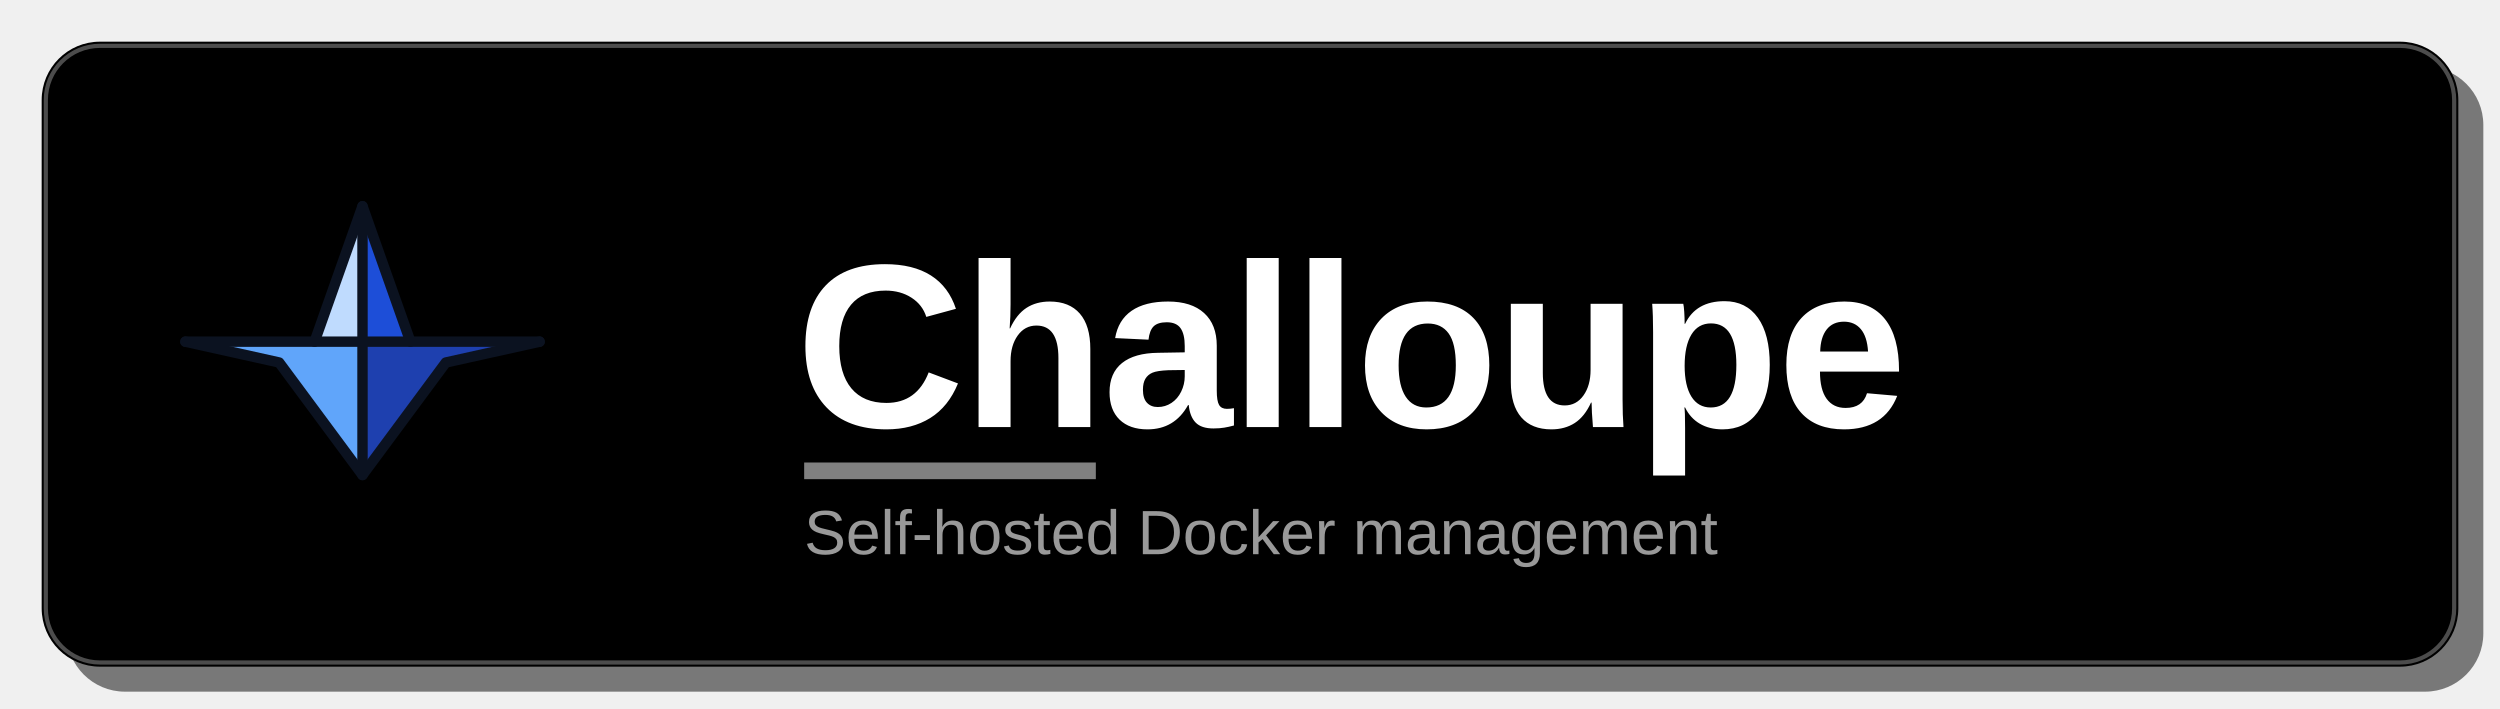
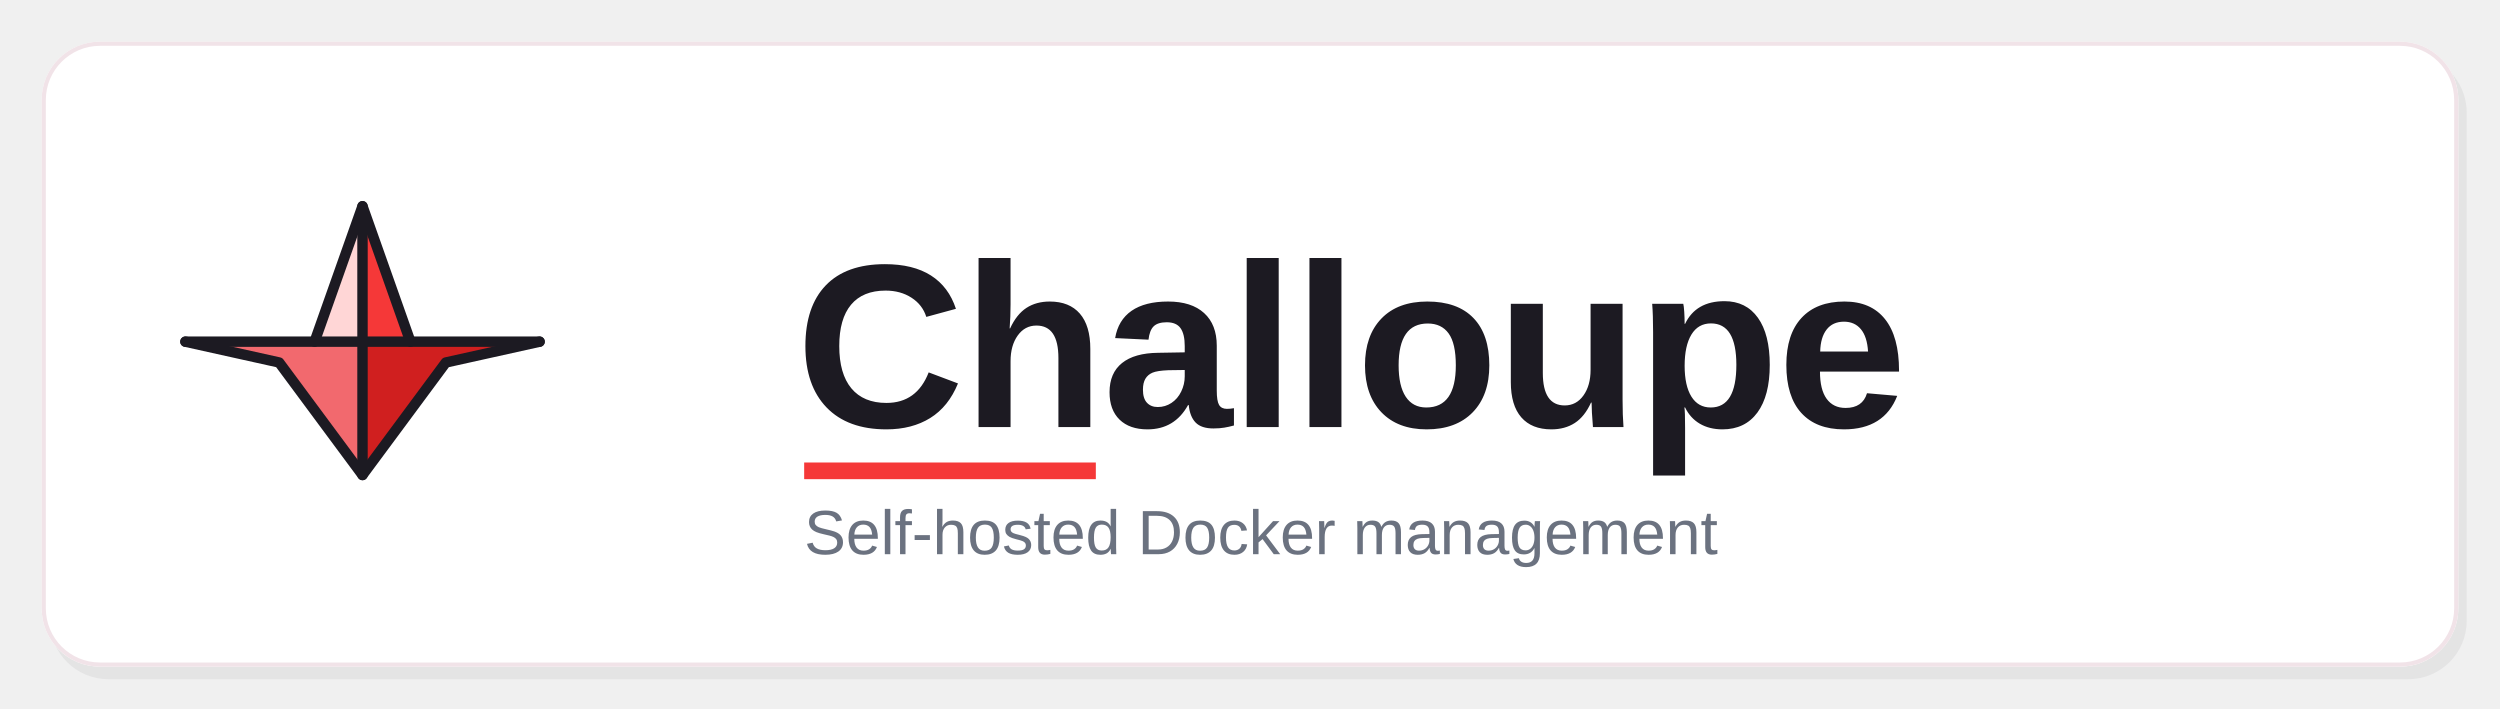
<svg xmlns="http://www.w3.org/2000/svg" viewBox="0 0 1200 340" width="1200" height="340">
-   <rect x="32" y="32" width="1160" height="300" rx="28" fill="#000000" opacity="0.5" />
-   <rect x="20" y="20" width="1160" height="300" rx="28" fill="#000000" />
-   <rect x="22" y="22" width="1156" height="296" rx="26" fill="none" stroke="#ffffff" stroke-opacity="0.3" stroke-width="2" />
+   <rect x="24" y="26" width="1160" height="300" rx="28" fill="#1c1a22" opacity="0.06" />
+   <rect x="20" y="20" width="1160" height="300" rx="28" fill="#ffffff" />
+   <rect x="21" y="21" width="1158" height="298" rx="27" fill="none" stroke="#f1e3e8" stroke-width="2" />
  <g transform="translate(46,30) scale(0.5)">
-     <polygon points="210,268 256,138 256,268" fill="#bfdbfe" />
-     <polygon points="256,138 302,268 256,268" fill="#1d4ed8" />
-     <polygon points="86,268 176,288 256,396 256,268" fill="#60a5fa" />
-     <polygon points="256,268 256,396 336,288 426,268" fill="#1e40af" />
-     <g fill="none" stroke="#0b1220" stroke-width="10" stroke-linejoin="round" stroke-linecap="round">
+     <polygon points="210,268 256,138 256,268" fill="#ffd6d6" />
+     <polygon points="256,138 302,268 256,268" fill="#f53838" />
+     <polygon points="86,268 176,288 256,396 256,268" fill="#f2696e" />
+     <polygon points="256,268 256,396 336,288 426,268" fill="#d01f1f" />
+     <g fill="none" stroke="#1c1a22" stroke-width="10" stroke-linejoin="round" stroke-linecap="round">
      <polyline points="86,268 426,268" />
      <polyline points="210,268 256,138 302,268" />
      <polyline points="86,268 176,288 256,396 336,288 426,268" />
      <line x1="256" y1="138" x2="256" y2="396" />
    </g>
  </g>
-   <text x="382" y="205" font-family="'Segoe UI', system-ui, -apple-system, 'Helvetica Neue', Arial, sans-serif" font-size="112" font-weight="800" fill="#ffffff" letter-spacing="-1">Challoupe</text>
-   <rect x="386" y="222" width="140" height="8" fill="#ffffff" opacity="0.5" />
-   <text x="386" y="266" font-family="'Segoe UI', system-ui, -apple-system, 'Helvetica Neue', Arial, sans-serif" font-size="30" font-weight="500" fill="#ffffff" opacity="0.6">Self-hosted Docker management</text>
+   <text x="382" y="205" font-family="'Segoe UI', system-ui, -apple-system, 'Helvetica Neue', Arial, sans-serif" font-size="112" font-weight="800" fill="#1c1a22" letter-spacing="-1">Challoupe</text>
+   <rect x="386" y="222" width="140" height="8" fill="#f53838" />
+   <text x="386" y="266" font-family="'Segoe UI', system-ui, -apple-system, 'Helvetica Neue', Arial, sans-serif" font-size="30" font-weight="500" fill="#6b7280">Self-hosted Docker management</text>
</svg>
